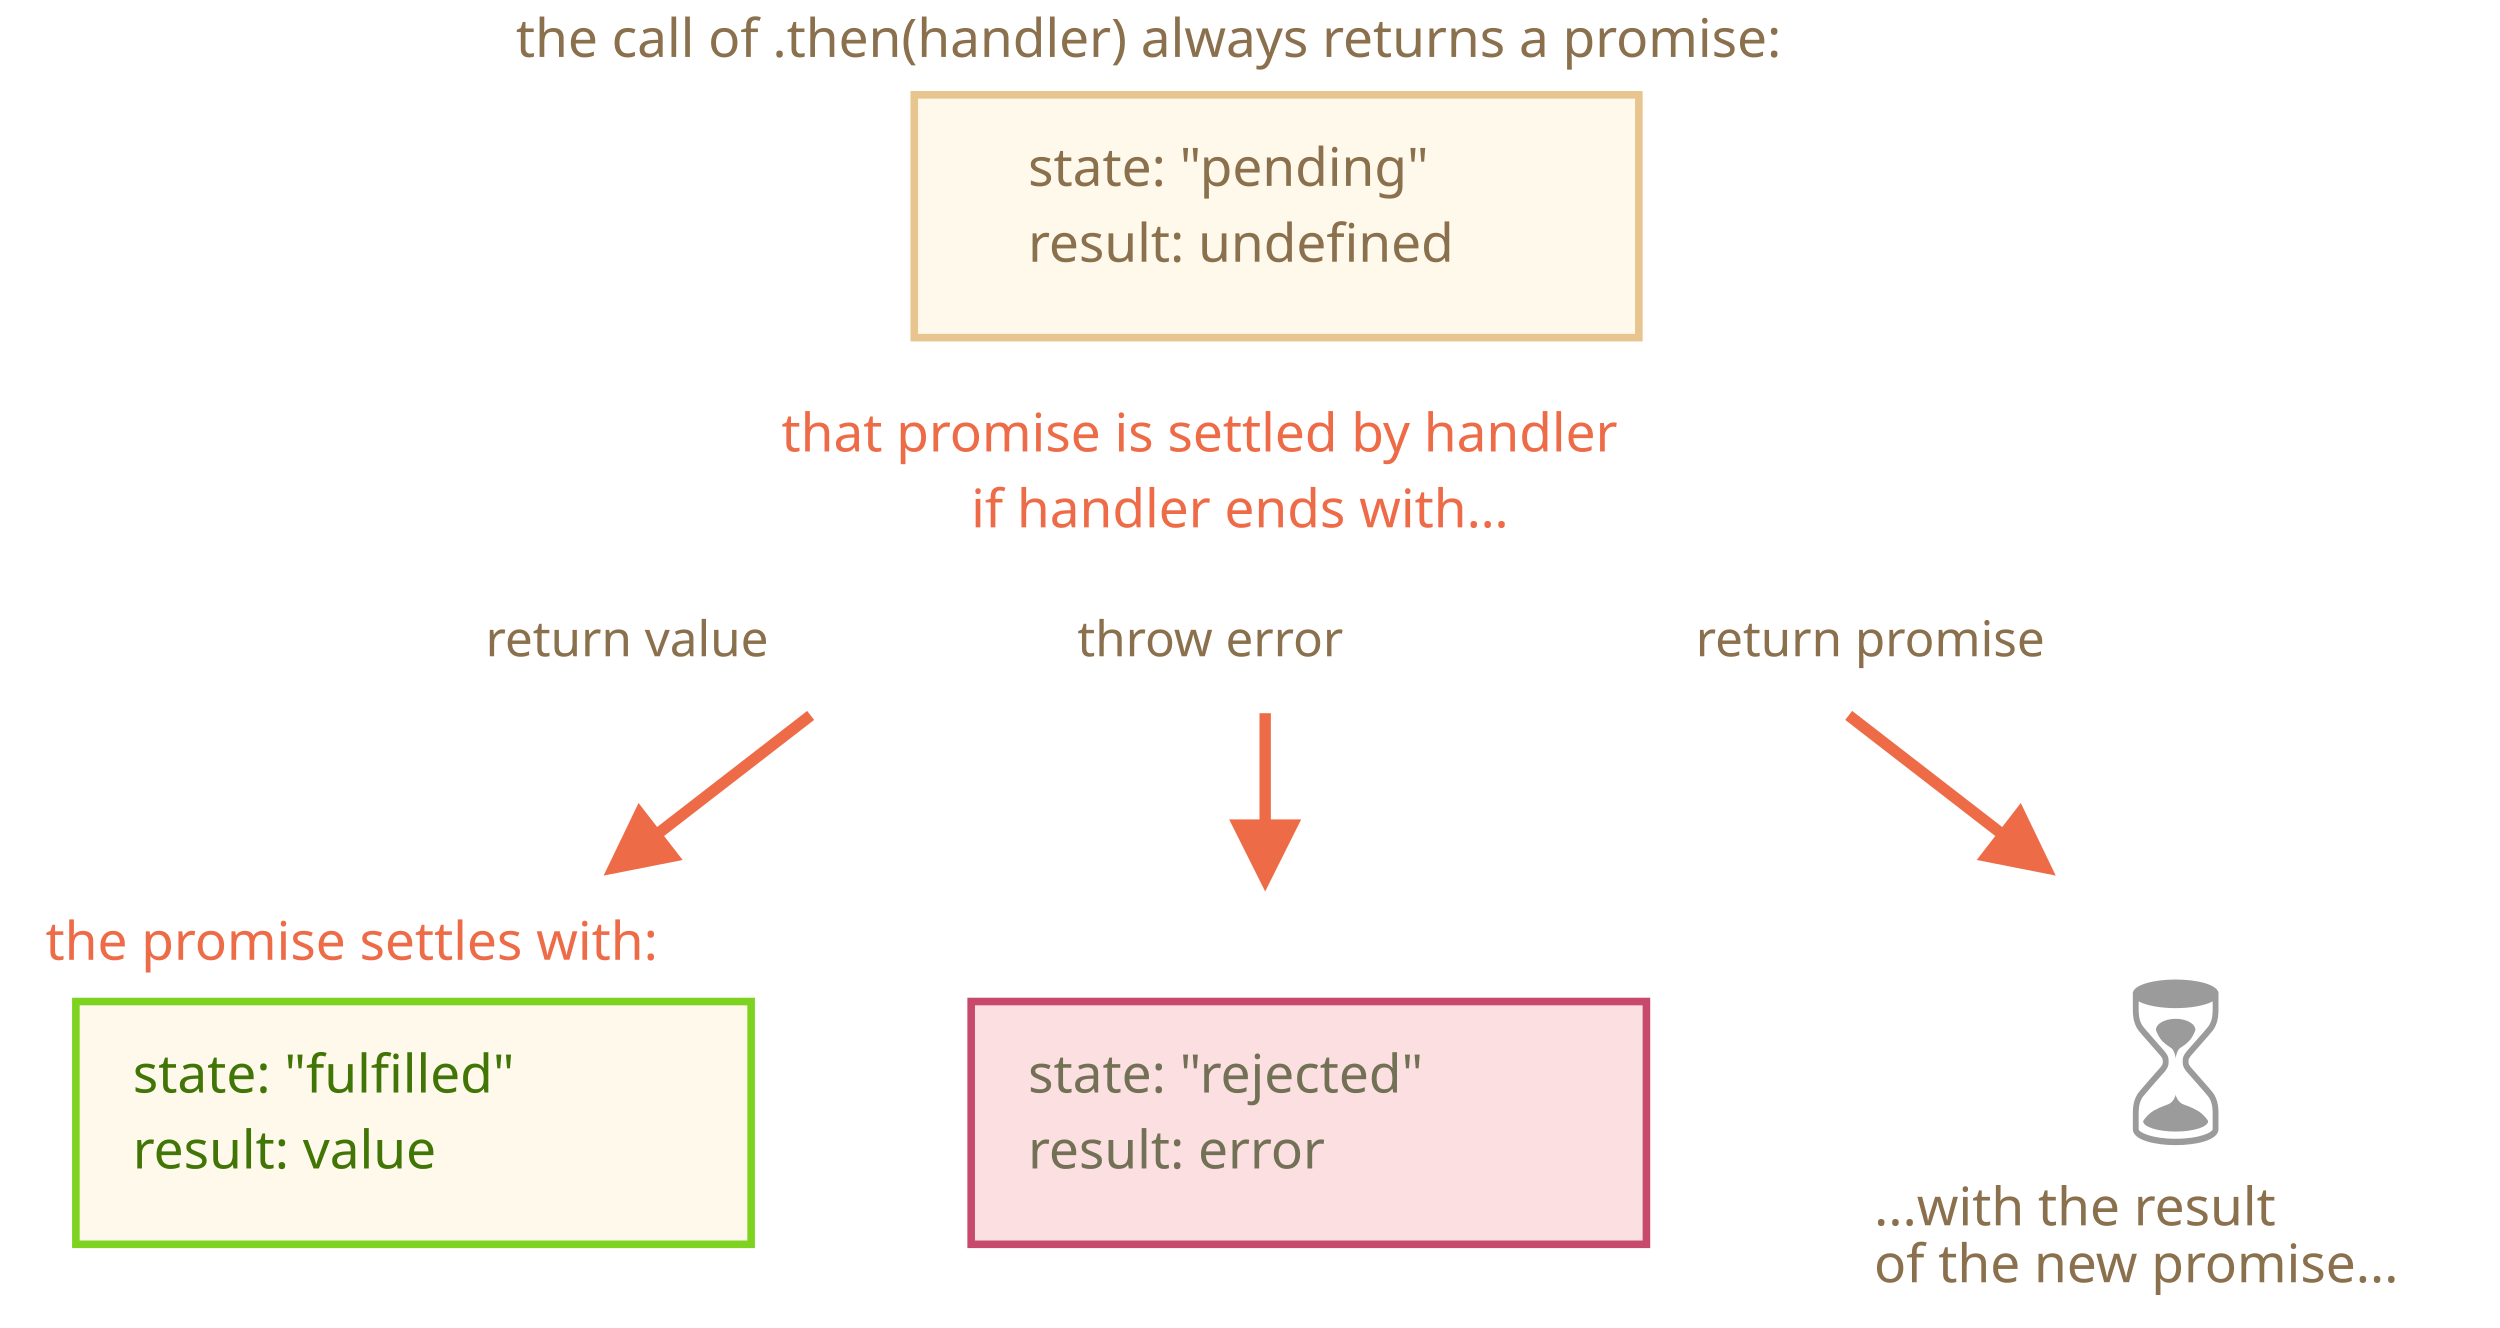
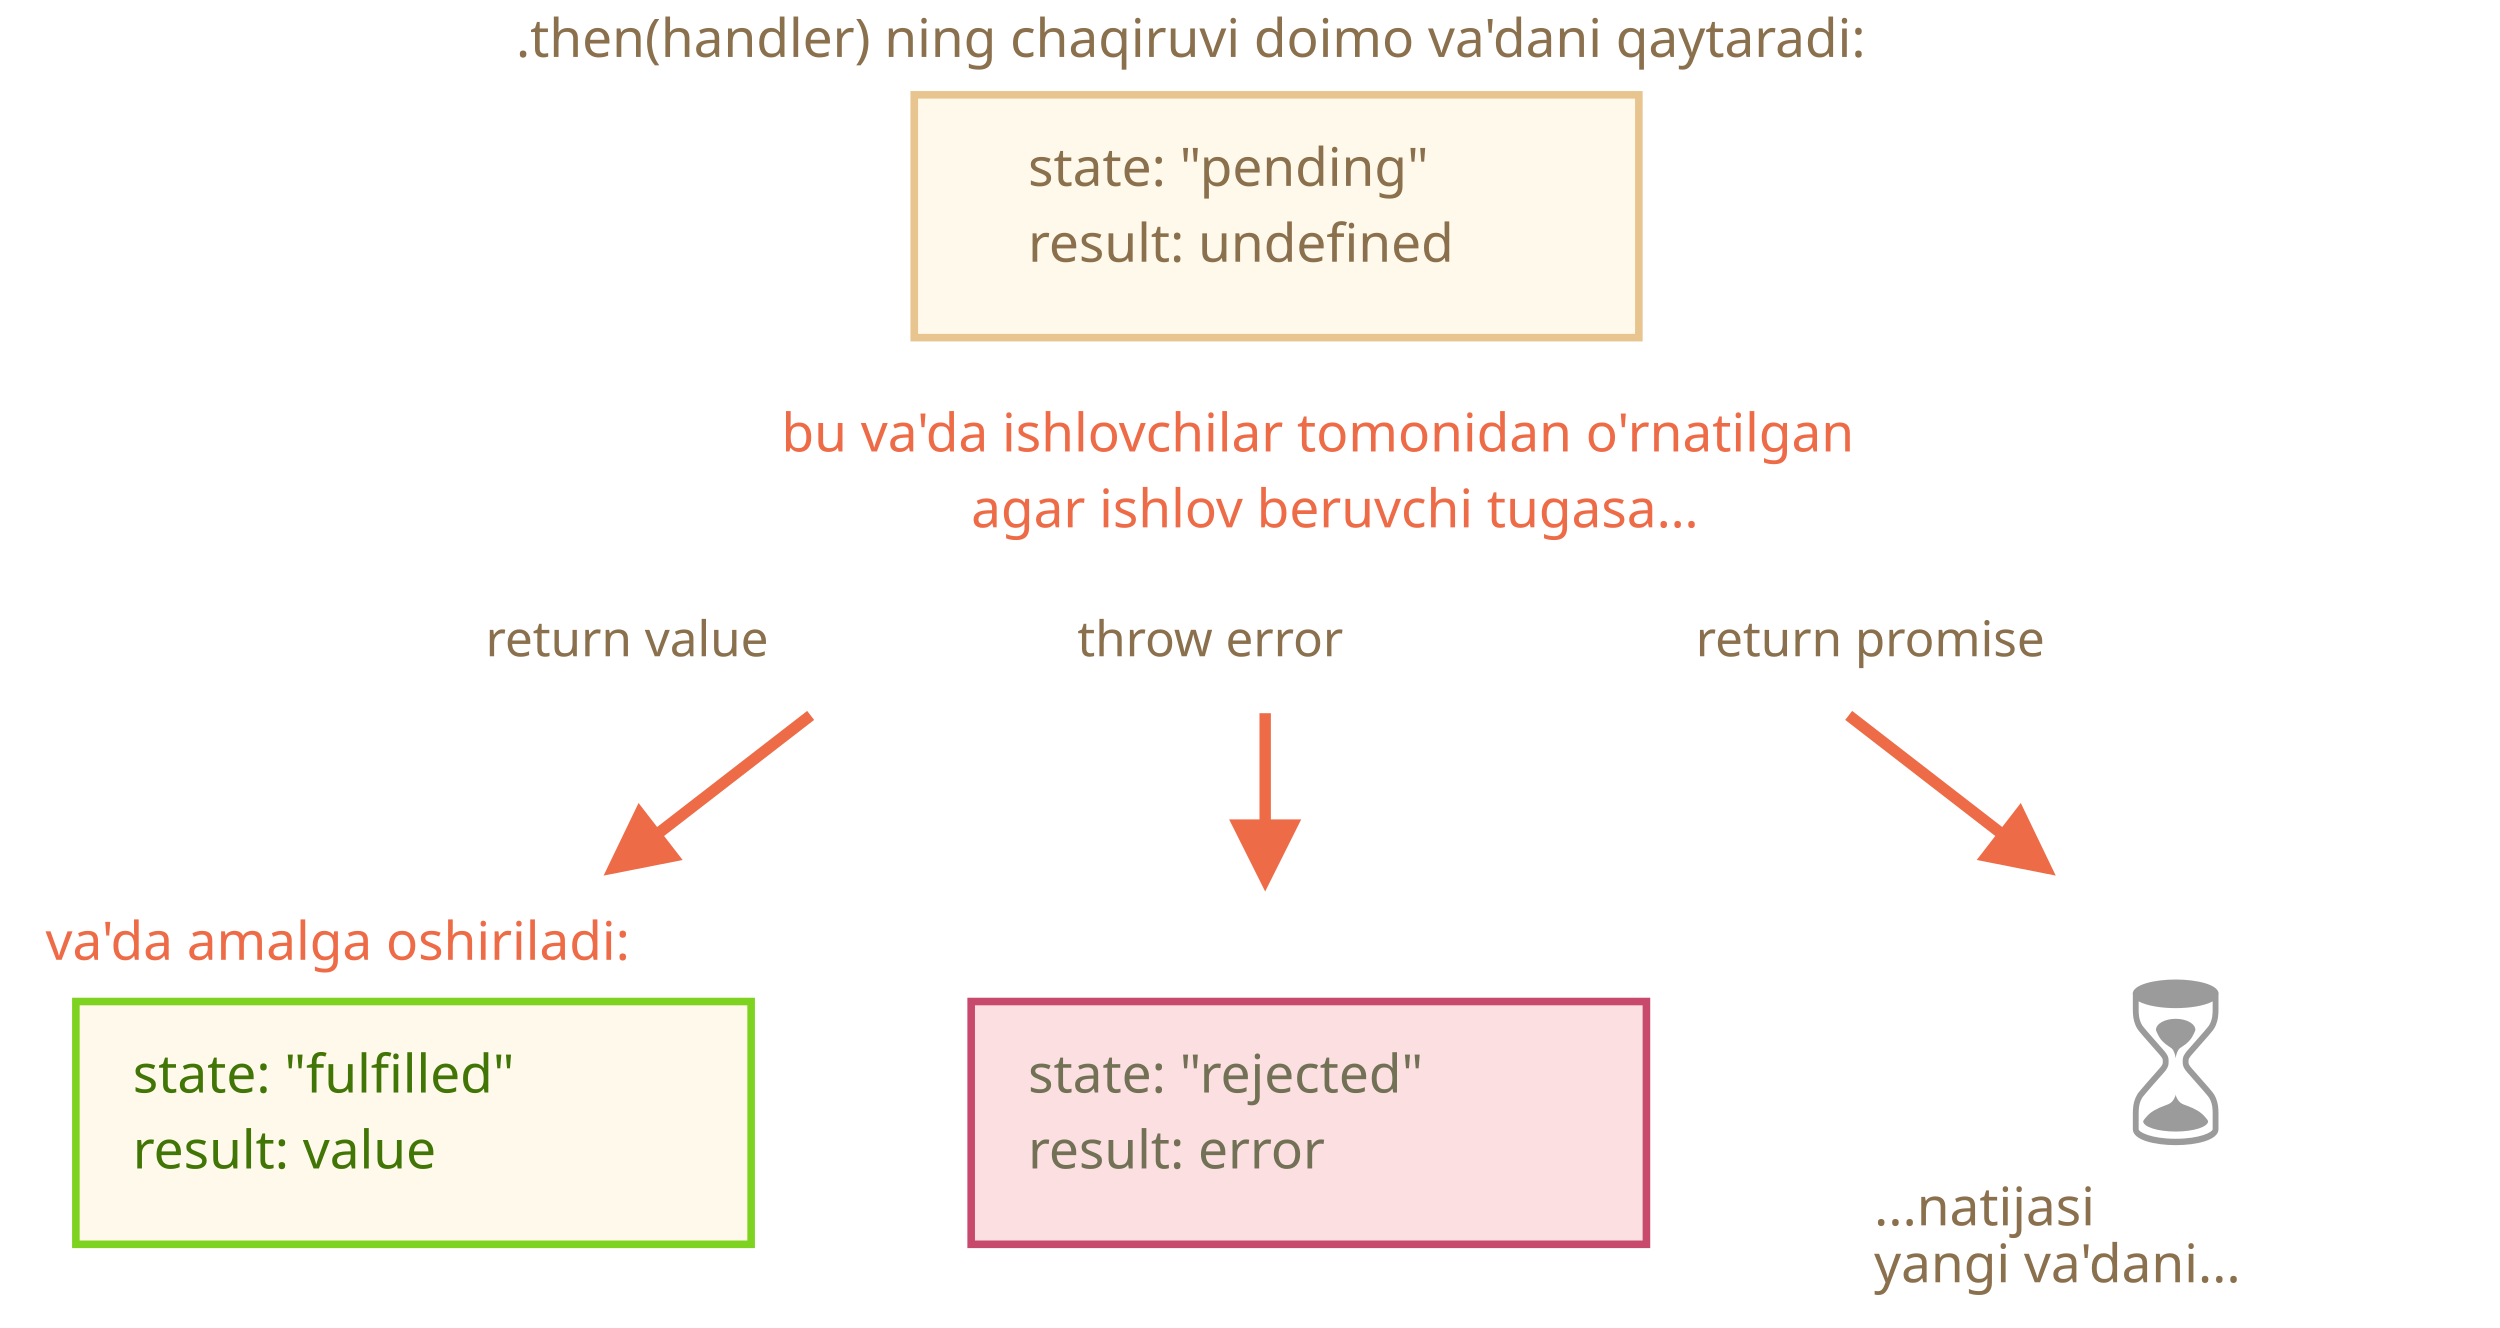
<svg xmlns="http://www.w3.org/2000/svg" width="659px" height="350px" viewBox="0 0 659 350" version="1.1">
  <g id="promise" stroke="none" stroke-width="1" fill="none" fill-rule="evenodd">
    <g id="promise-handler-variants.svg">
      <path id="Line-Copy" d="M525.949,220.367 L486.396,189.769 L488.231,187.396 L527.785,217.994 L532.68,211.666 L541.895,230.806 L521.055,226.694 L525.949,220.367 Z" fill="#EE6B47" fill-rule="nonzero" />
      <path id="Line-Copy-3" d="M332,216 L332,188 L335,188 L335,216 L343,216 L333.5,235 L324,216 L332,216 Z" fill="#EE6B47" fill-rule="nonzero" />
      <path id="Line-Copy-2" d="M173.215,217.994 L212.769,187.396 L214.604,189.769 L175.051,220.367 L179.945,226.694 L159.105,230.806 L168.32,211.666 L173.215,217.994 Z" fill="#EE6B47" fill-rule="nonzero" />
      <text id="return-value" font-family="PTMono-Regular, PT Mono" font-size="13" font-weight="normal" fill="#8A704D">
        <tspan x="128" y="173">return value</tspan>
      </text>
      <text id="return-promise" font-family="PTMono-Regular, PT Mono" font-size="13" font-weight="normal" fill="#8A704D">
        <tspan x="447" y="173">return promise</tspan>
      </text>
      <text id="throw-error" font-family="PTMono-Regular, PT Mono" font-size="13" font-weight="normal" fill="#8A704D">
        <tspan x="284" y="173">throw error</tspan>
      </text>
      <rect id="Rectangle-1-Copy" stroke="#7ED321" stroke-width="2" fill="#FFF9EB" x="20" y="264" width="178" height="64" />
      <text id="state:-&quot;fulfilled&quot;-r" font-family="PTMono-Regular, PT Mono" font-size="14" font-weight="normal" line-spacing="20" fill="#417505">
        <tspan x="35" y="288">state:  "fulfilled"</tspan>
        <tspan x="35" y="308">result: value</tspan>
      </text>
      <rect id="Rectangle-1-Copy-3" stroke="#C74A6C" stroke-width="2" fill="#FCDFE1" x="256" y="264" width="178" height="64" />
      <text id="state:-&quot;rejected&quot;-re" font-family="PTMono-Regular, PT Mono" font-size="14" font-weight="normal" line-spacing="20" fill="#727155">
        <tspan x="271" y="288">state:  "rejected"</tspan>
        <tspan x="271" y="308">result: error</tspan>
      </text>
      <g id="noun_88566_cc-copy" transform="translate(562, 258)" fill="#9B9B9B">
        <path d="M22.79,35.592 C22.789,34.969 22.774,34.23 22.666,33.465 C22.569,32.777 22.388,32.107 22.127,31.475 C21.989,31.142 21.817,30.8 21.616,30.458 C21.335,29.979 19.916,28.317 16.555,24.531 C16.25,24.188 16.033,23.943 15.953,23.85 L15.702,23.561 C15.645,23.495 15.589,23.429 15.534,23.362 C15.481,23.298 15.429,23.233 15.378,23.167 C15.347,23.125 15.316,23.082 15.286,23.04 C15.167,22.874 15.089,22.746 15.033,22.627 C14.958,22.469 14.919,22.356 14.907,22.262 C14.889,22.127 14.891,21.96 14.894,21.784 L14.894,21.729 C14.897,21.536 14.901,21.366 14.931,21.238 C14.954,21.141 15.004,21.034 15.09,20.899 C15.202,20.723 15.324,20.537 15.453,20.375 C15.577,20.22 15.708,20.069 15.848,19.909 L15.953,19.788 C16.033,19.696 16.25,19.452 16.552,19.11 C19.915,15.322 21.334,13.659 21.616,13.18 C21.817,12.838 21.989,12.496 22.127,12.163 C22.388,11.531 22.57,10.862 22.666,10.173 C22.774,9.408 22.789,8.668 22.79,8.046 C22.792,7.031 22.791,5.436 22.79,4.311 C22.816,4.2 22.833,4.088 22.833,3.972 C22.833,1.521 16.996,0.198 11.505,0.198 C6.013,0.198 0.176,1.521 0.176,3.972 C0.176,4.085 0.193,4.195 0.217,4.303 C0.216,5.429 0.215,7.029 0.217,8.046 C0.218,8.631 0.233,9.402 0.341,10.173 C0.438,10.863 0.62,11.532 0.881,12.163 C1.019,12.497 1.191,12.839 1.391,13.18 C1.673,13.659 3.093,15.322 6.455,19.11 C6.758,19.452 6.974,19.696 7.055,19.788 L7.155,19.903 C7.296,20.065 7.43,20.218 7.555,20.375 C7.683,20.536 7.805,20.722 7.918,20.899 C8.004,21.034 8.054,21.141 8.077,21.238 C8.107,21.366 8.111,21.529 8.114,21.728 L8.114,21.782 C8.117,21.959 8.119,22.126 8.101,22.262 C8.089,22.356 8.05,22.468 7.975,22.626 C7.918,22.746 7.84,22.873 7.722,23.04 C7.692,23.083 7.66,23.125 7.63,23.166 C7.579,23.233 7.527,23.298 7.474,23.362 C7.419,23.429 7.362,23.495 7.307,23.559 C7.294,23.574 7.235,23.64 7.139,23.749 C1.817,29.734 1.496,30.279 1.391,30.458 C1.191,30.799 1.019,31.141 0.88,31.475 C0.62,32.106 0.438,32.776 0.341,33.465 C0.233,34.236 0.218,35.007 0.217,35.592 C0.215,36.713 0.216,38.545 0.217,39.666 C0.217,42.547 6.068,43.86 11.505,43.86 C16.941,43.86 22.792,42.547 22.792,39.666 L22.791,39.11 C22.791,38.003 22.792,36.542 22.79,35.592 L22.79,35.592 Z M21.256,39.665 L21.256,39.695 C21.172,40.463 17.857,42.182 11.505,42.182 C5.07,42.182 1.752,40.418 1.752,39.665 C1.751,38.545 1.749,36.715 1.752,35.595 C1.752,35.036 1.766,34.376 1.858,33.719 C1.933,33.181 2.075,32.659 2.278,32.167 C2.386,31.907 2.522,31.637 2.681,31.367 C2.771,31.219 3.436,30.32 8.239,24.918 C8.349,24.795 8.413,24.722 8.422,24.712 C8.486,24.637 8.55,24.562 8.613,24.485 C8.681,24.404 8.747,24.32 8.812,24.235 C8.853,24.18 8.894,24.125 8.934,24.069 C9.044,23.913 9.206,23.675 9.337,23.398 C9.443,23.174 9.571,22.87 9.619,22.501 C9.654,22.234 9.651,21.981 9.648,21.757 L9.647,21.705 C9.643,21.414 9.634,21.128 9.563,20.822 C9.494,20.529 9.367,20.24 9.176,19.94 C9.039,19.725 8.888,19.495 8.711,19.273 C8.564,19.088 8.412,18.914 8.265,18.746 L8.168,18.634 C8.086,18.539 7.865,18.29 7.556,17.942 C4.538,14.541 2.898,12.633 2.682,12.273 C2.522,12 2.386,11.731 2.278,11.471 C2.075,10.979 1.933,10.457 1.858,9.919 C1.766,9.262 1.752,8.602 1.751,8.042 C1.75,7.471 1.75,6.715 1.75,5.962 C3.856,7.131 7.759,7.746 11.504,7.746 C15.248,7.746 19.151,7.131 21.257,5.963 C21.257,6.715 21.257,7.471 21.256,8.042 C21.255,8.602 21.241,9.263 21.149,9.919 C21.074,10.457 20.932,10.979 20.729,11.471 C20.621,11.73 20.486,12 20.326,12.272 C20.109,12.633 18.469,14.541 15.451,17.942 C15.142,18.29 14.921,18.539 14.839,18.634 L14.737,18.751 C14.592,18.917 14.442,19.09 14.295,19.273 C14.118,19.496 13.967,19.725 13.831,19.94 C13.639,20.24 13.512,20.529 13.444,20.823 C13.372,21.13 13.363,21.416 13.359,21.706 L13.359,21.76 C13.356,21.982 13.352,22.234 13.387,22.501 C13.436,22.87 13.564,23.174 13.67,23.398 C13.801,23.675 13.962,23.913 14.073,24.07 C14.113,24.126 14.154,24.181 14.195,24.235 C14.26,24.32 14.326,24.404 14.393,24.485 C14.456,24.562 14.521,24.637 14.584,24.711 L14.839,25.004 C14.921,25.099 15.143,25.348 15.453,25.698 C18.47,29.098 20.109,31.004 20.325,31.365 C20.486,31.638 20.621,31.908 20.729,32.166 C20.932,32.659 21.074,33.181 21.149,33.719 C21.241,34.375 21.254,35.035 21.256,35.595 C21.258,36.715 21.257,38.545 21.256,39.665 L21.256,39.665 Z" id="Shape" />
        <path d="M19.628,36.874 C19.561,36.79 19.491,36.708 19.421,36.626 C19.1,36.252 18.769,35.888 18.4,35.569 C18.035,35.254 17.641,34.982 17.232,34.741 C16.807,34.49 16.368,34.267 15.925,34.059 C15.478,33.849 15.022,33.668 14.56,33.501 C14.333,33.419 14.107,33.338 13.882,33.251 C13.642,33.158 13.398,33.074 13.17,32.95 C12.989,32.851 12.818,32.73 12.662,32.59 C12.388,32.341 12.156,32.042 11.966,31.713 C11.762,31.358 11.567,30.949 11.504,30.532 C11.44,30.95 11.245,31.358 11.041,31.713 C10.852,32.042 10.62,32.341 10.345,32.59 C10.19,32.73 10.018,32.851 9.838,32.95 C9.61,33.074 9.365,33.158 9.126,33.251 C8.901,33.338 8.674,33.419 8.448,33.501 C7.986,33.668 7.53,33.849 7.082,34.059 C6.639,34.267 6.2,34.49 5.776,34.741 C5.367,34.982 4.973,35.254 4.608,35.569 C4.239,35.888 3.908,36.252 3.587,36.626 C3.517,36.708 3.447,36.79 3.38,36.874 C3.302,36.971 3.226,37.07 3.153,37.171 C3.068,37.287 2.99,37.411 2.935,37.548 C2.935,39.056 6.769,40.279 11.499,40.279 C16.228,40.279 20.062,39.056 20.062,37.548 L20.073,37.548 C20.019,37.411 19.94,37.287 19.855,37.171 C19.781,37.07 19.705,36.971 19.628,36.874 L19.628,36.874 Z" id="Shape" />
        <path d="M10.492,18.391 C10.602,18.496 10.706,18.625 10.8,18.776 C10.967,19.042 11.108,19.361 11.223,19.713 C11.347,20.093 11.465,20.529 11.504,20.975 C11.542,20.529 11.66,20.093 11.784,19.713 C11.899,19.361 12.04,19.042 12.207,18.776 C12.301,18.625 12.405,18.496 12.515,18.391 C12.653,18.258 12.801,18.168 12.947,18.069 C13.083,17.976 13.221,17.889 13.358,17.801 C13.639,17.623 13.915,17.429 14.187,17.205 C14.456,16.982 14.722,16.744 14.98,16.476 C15.228,16.218 15.467,15.928 15.689,15.591 C15.913,15.25 16.113,14.861 16.308,14.461 C16.351,14.374 16.393,14.286 16.434,14.196 C16.481,14.092 16.527,13.987 16.572,13.879 C16.623,13.755 16.671,13.622 16.704,13.476 C16.704,11.864 14.377,10.557 11.507,10.557 C8.636,10.557 6.309,11.864 6.309,13.476 L6.303,13.476 C6.336,13.623 6.383,13.755 6.435,13.879 C6.48,13.987 6.526,14.092 6.573,14.196 C6.614,14.286 6.656,14.374 6.698,14.461 C6.893,14.861 7.094,15.25 7.318,15.591 C7.539,15.928 7.779,16.218 8.027,16.476 C8.285,16.745 8.551,16.983 8.82,17.205 C9.091,17.429 9.368,17.623 9.649,17.801 C9.786,17.889 9.923,17.976 10.06,18.069 C10.206,18.168 10.354,18.257 10.492,18.391 L10.492,18.391 Z" id="Shape" />
      </g>
      <text id="...with-the-result-o" font-family="PTMono-Regular, PT Mono" font-size="14" font-weight="normal" fill="#8A704D">
-         <tspan x="494" y="323">...with the result</tspan>
-         <tspan x="494" y="338">of the new promise...</tspan>
+         <tspan x="494" y="323">...natijasi</tspan>
+         <tspan x="494" y="338">yangi va'dani...</tspan>
      </text>
      <rect id="Rectangle-1-Copy-2" stroke="#E8C48E" stroke-width="2" fill="#FFF9EB" x="241" y="25" width="191" height="64" />
      <text id="state:-&quot;pending&quot;-res" font-family="PTMono-Regular, PT Mono" font-size="14" font-weight="normal" line-spacing="20" fill="#8A704D">
        <tspan x="271" y="49">state: "pending"</tspan>
        <tspan x="271" y="69">result: undefined</tspan>
      </text>
      <text id="the-call-of-.then(ha" font-family="PTMono-Regular, PT Mono" font-size="14" font-weight="normal" fill="#8A704D">
-         <tspan x="136" y="15">the call of .then(handler) always returns a promise:</tspan>
+         <tspan x="136" y="15">.then(handler) ning chaqiruvi doimo va'dani qaytaradi:</tspan>
      </text>
      <text id="that-promise-is-sett" font-family="PTMono-Regular, PT Mono" font-size="14" font-weight="normal" fill="#EE6B47">
-         <tspan x="206" y="119">that promise is settled by handler</tspan>
+         <tspan x="206" y="119">bu va'da ishlovchilar tomonidan o'rnatilgan</tspan>
      </text>
      <text id="if-handler-ends-with" font-family="PTMono-Regular, PT Mono" font-size="14" font-weight="normal" fill="#EE6B47">
-         <tspan x="256" y="139">if handler ends with…</tspan>
+         <tspan x="256" y="139">agar ishlov beruvchi tugasa…</tspan>
      </text>
      <text id="the-promise-settles" font-family="PTMono-Regular, PT Mono" font-size="14" font-weight="normal" fill="#EE6B47">
-         <tspan x="12" y="253">the promise settles with:</tspan>
+         <tspan x="12" y="253">va'da amalga oshiriladi:</tspan>
      </text>
    </g>
  </g>
</svg>
